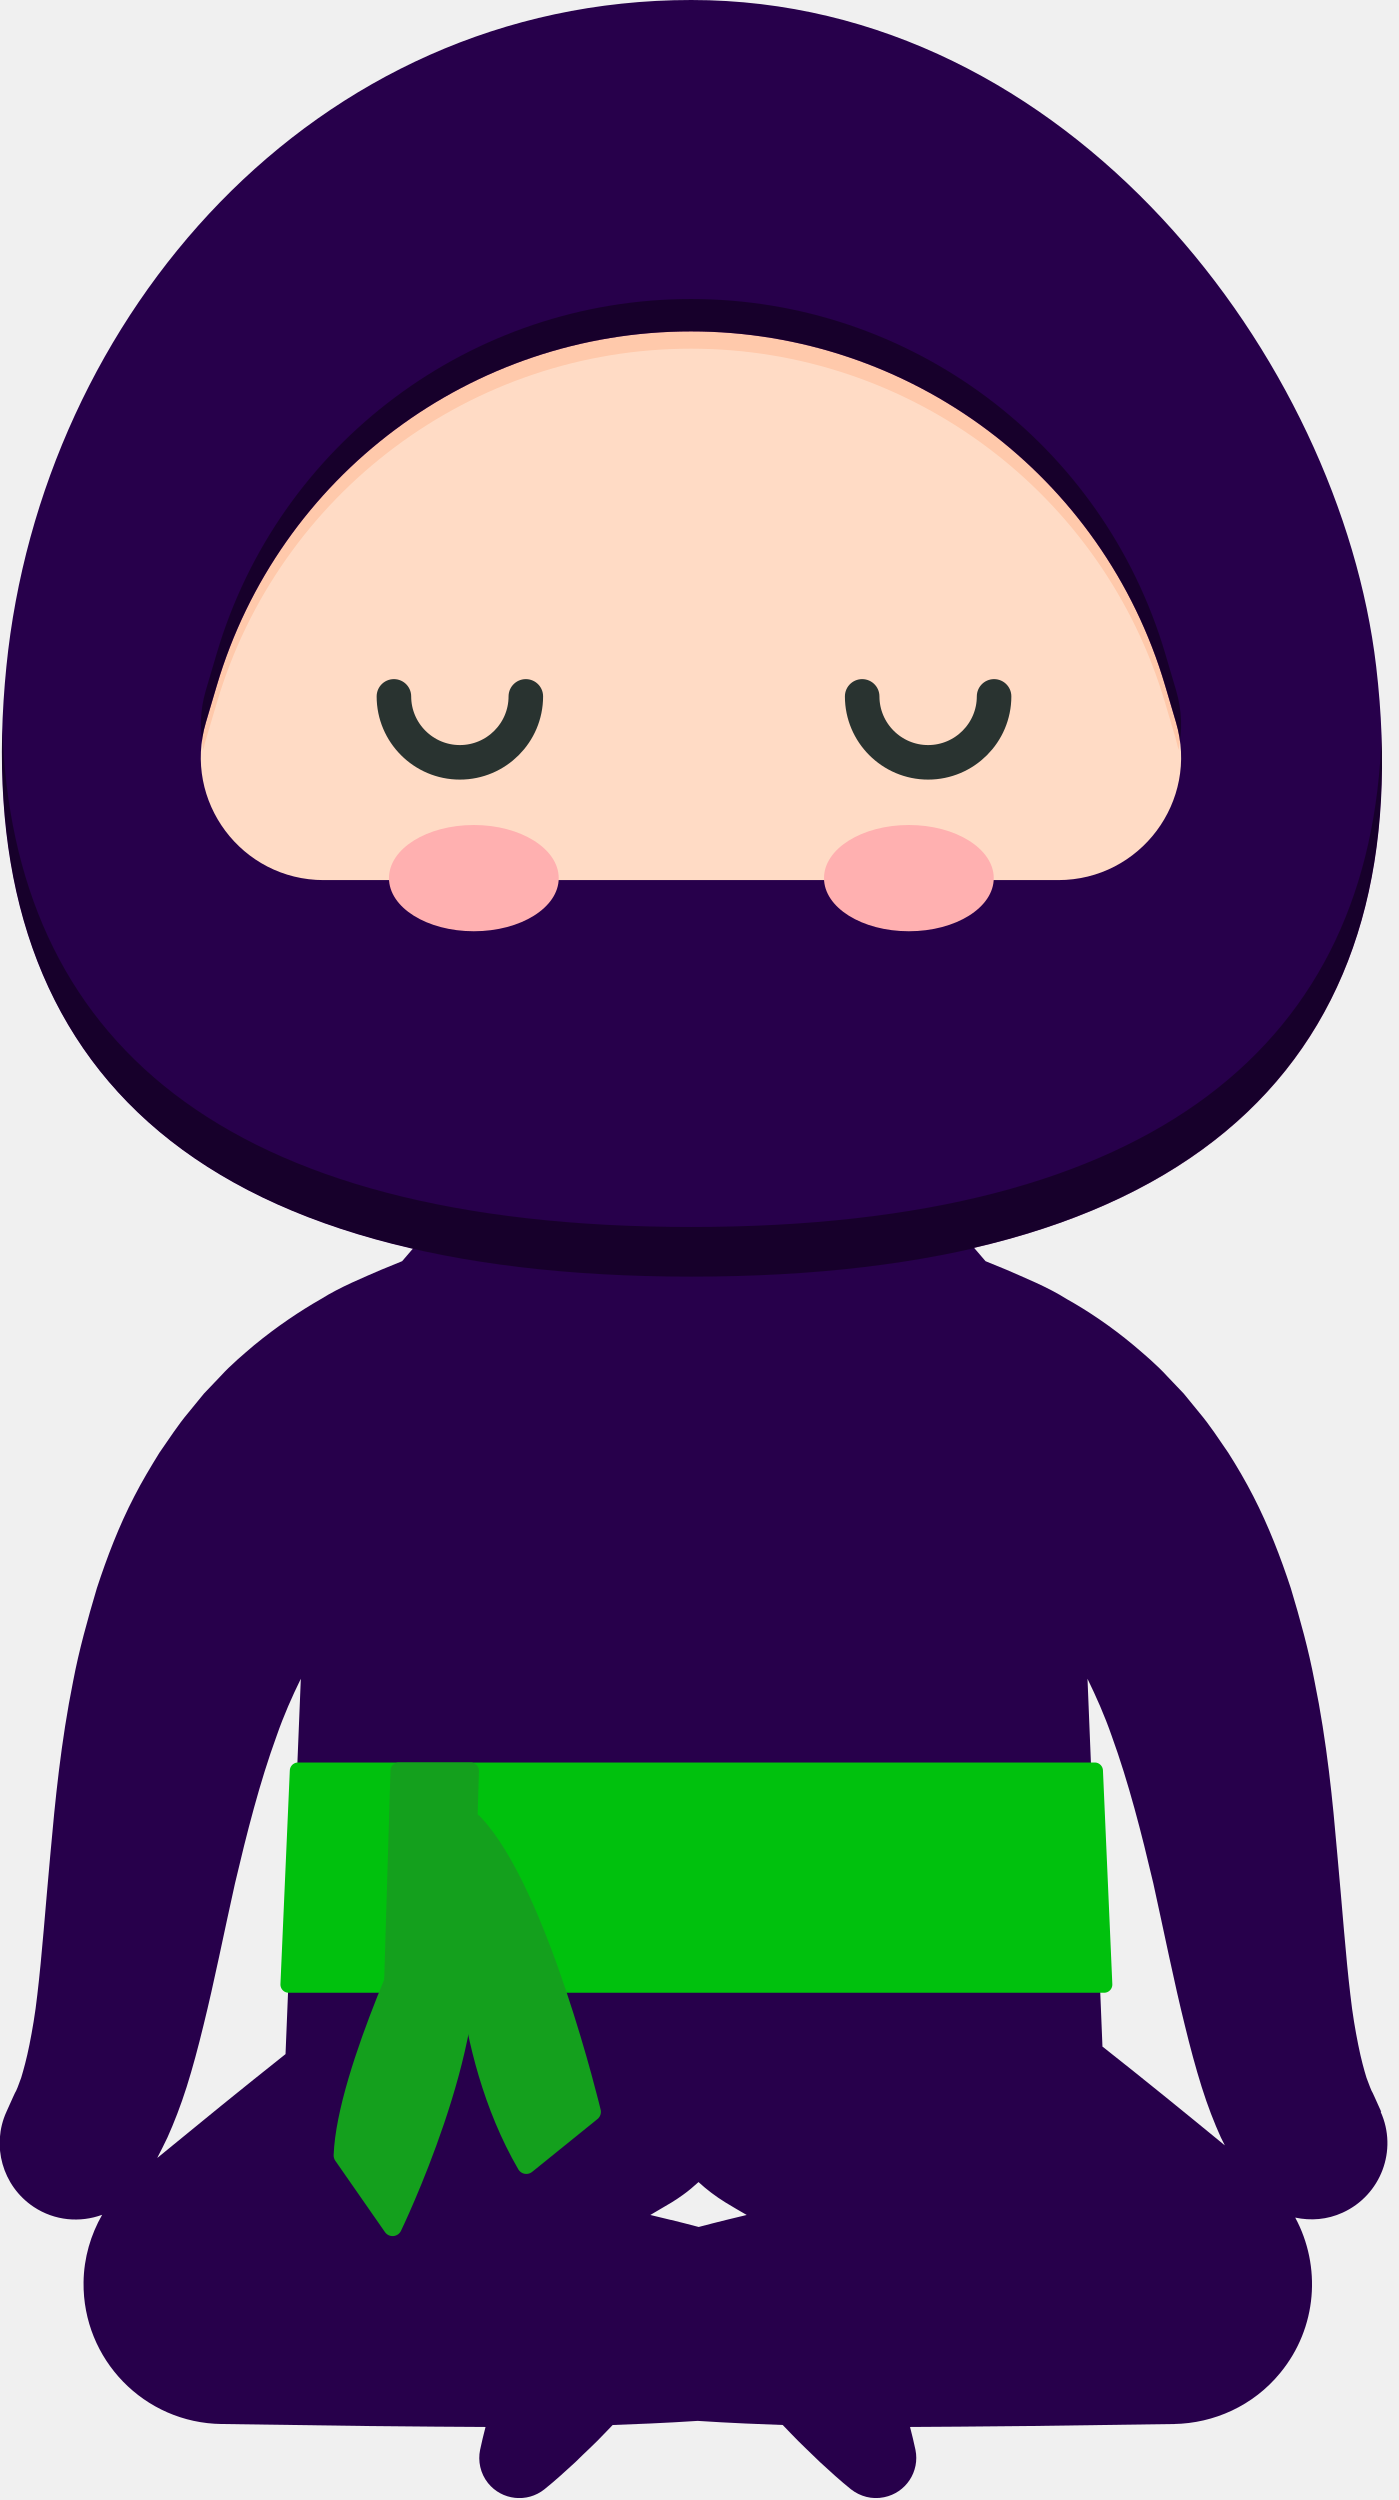
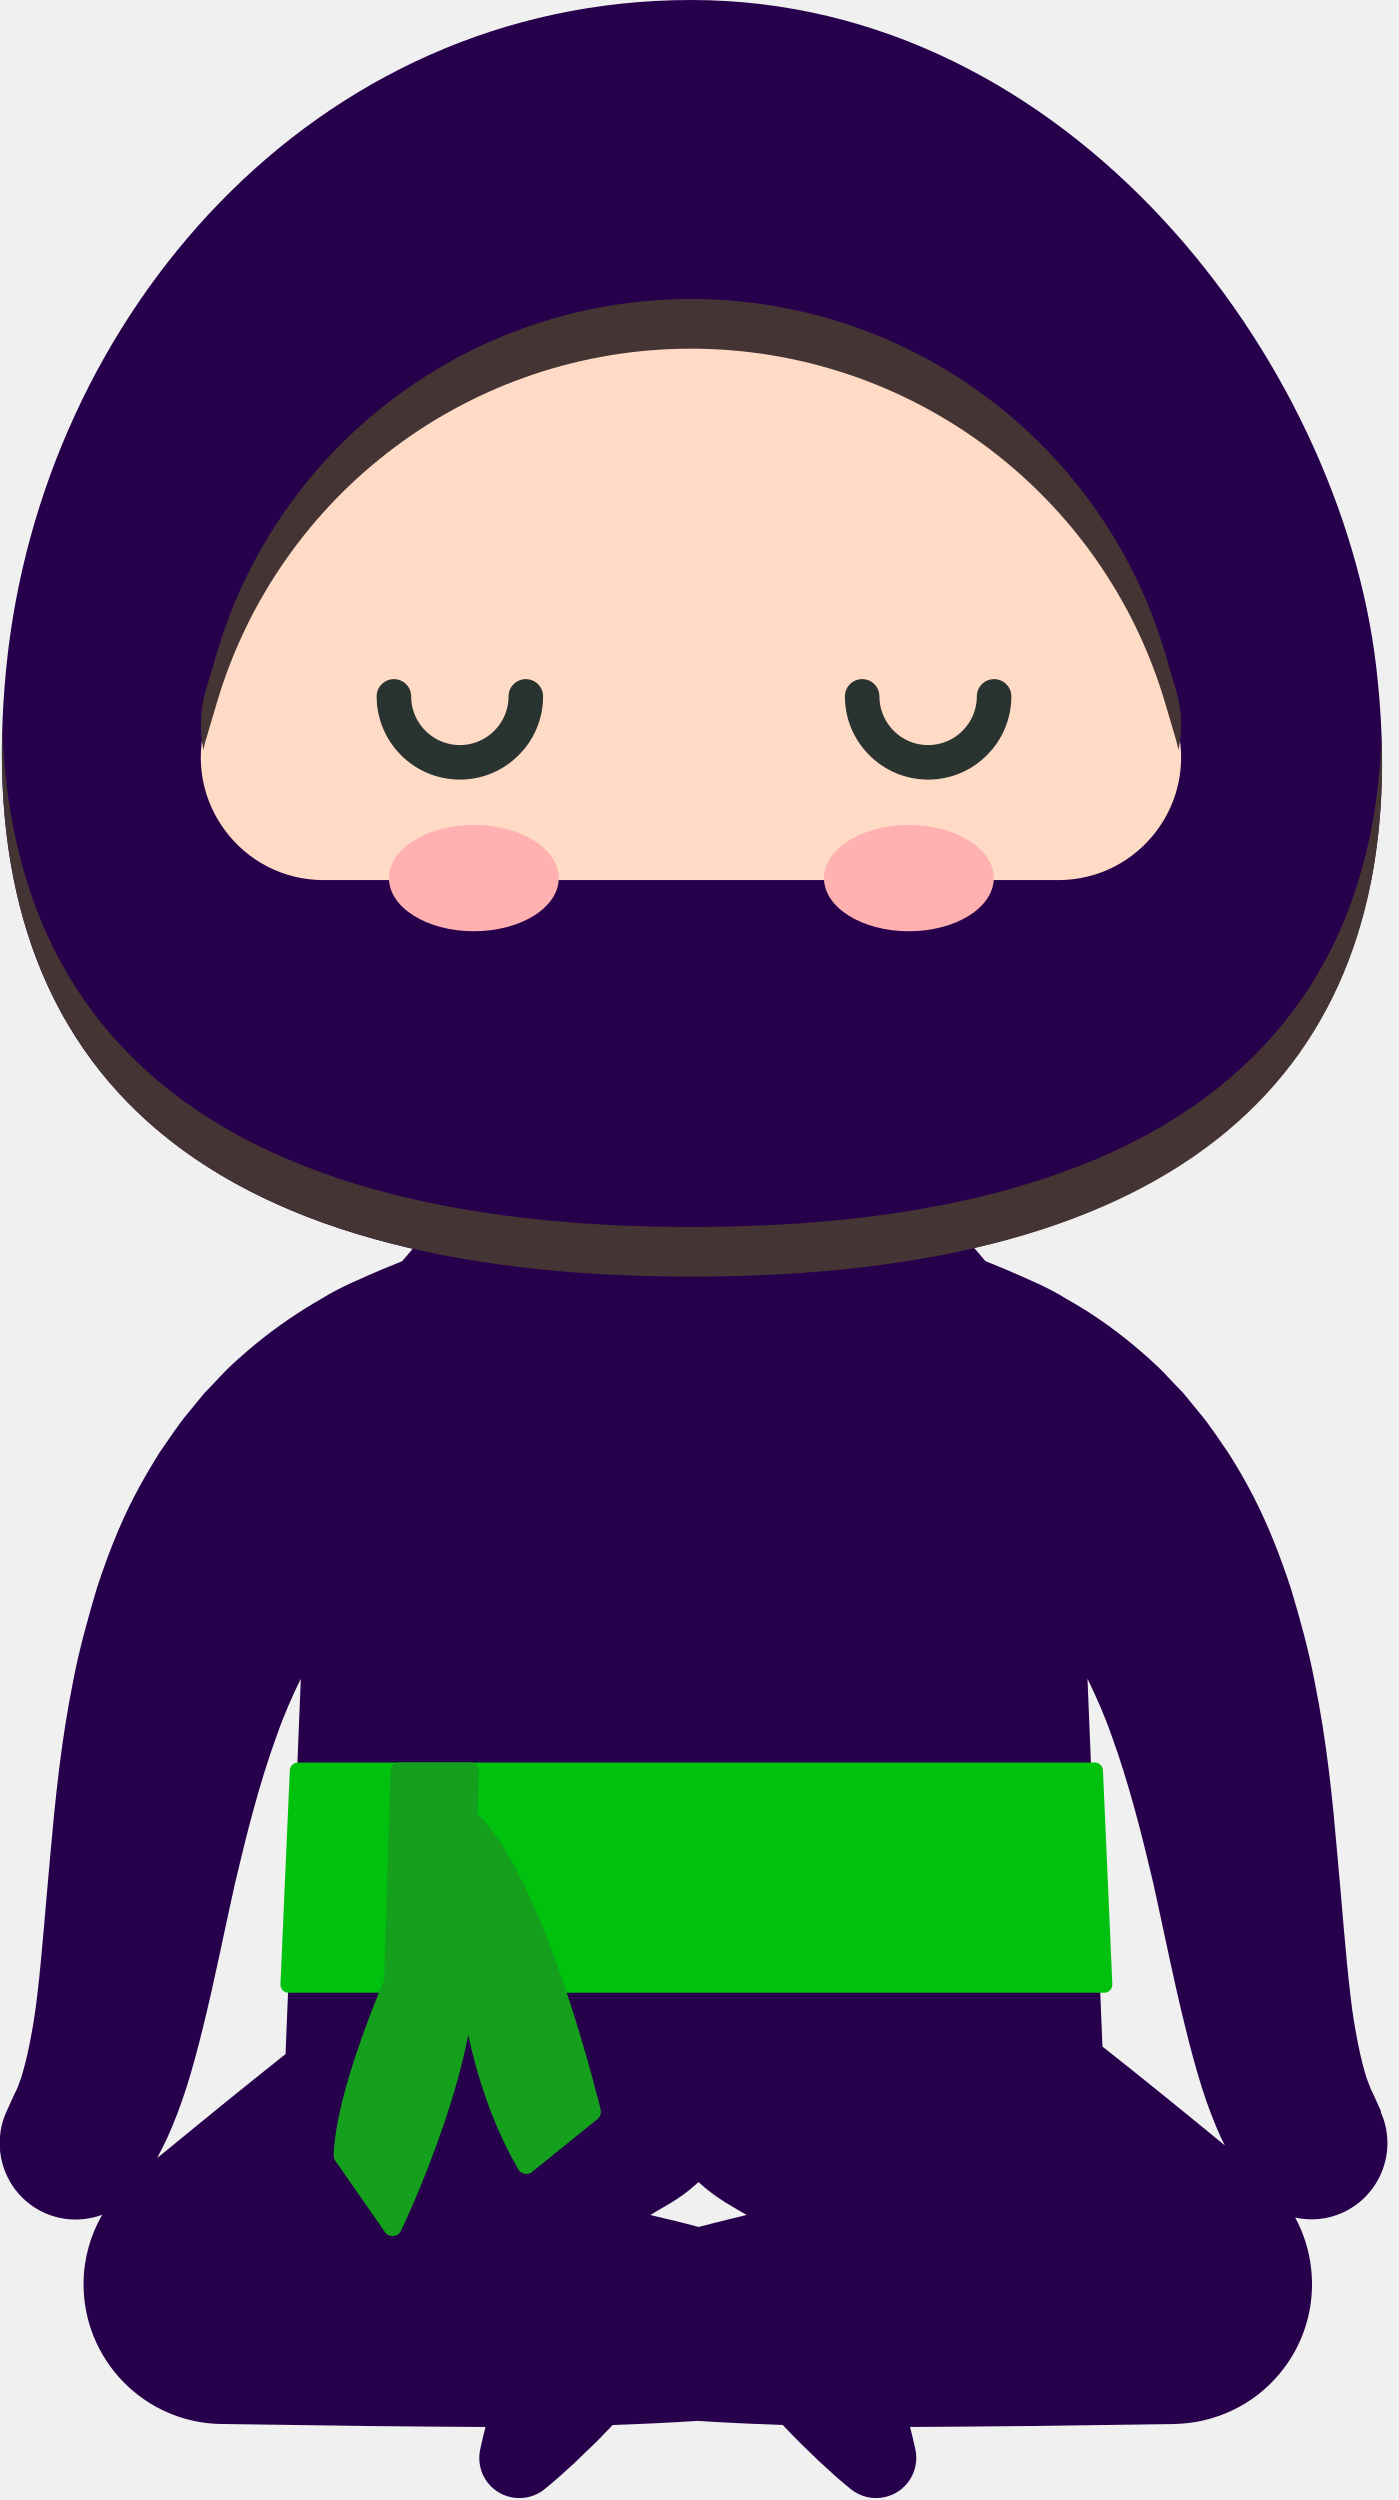
- <svg xmlns="http://www.w3.org/2000/svg" width="85" height="152" viewBox="0 0 85 152" fill="none">
-   <g clip-path="url(#clip0_256_55)">
-     <path d="M83.98 128.4L83.58 127.51C83.58 127.51 83.54 127.42 83.46 127.25C83.37 127.12 83.25 126.76 83.08 126.32C82.93 125.83 82.75 125.18 82.58 124.32C82.41 123.47 82.23 122.46 82.1 121.27C81.82 118.93 81.61 116 81.31 112.76C81.03 109.51 80.68 105.92 79.92 102.2C79.57 100.34 79.05 98.45 78.48 96.56C77.86 94.67 77.13 92.78 76.2 90.97C75.74 90.07 75.22 89.18 74.68 88.33C74.1 87.49 73.56 86.65 72.91 85.88C72.59 85.49 72.28 85.11 71.97 84.73C71.63 84.37 71.29 84.02 70.96 83.67C70.31 82.96 69.59 82.36 68.91 81.78C67.53 80.63 66.14 79.7 64.87 78.99C63.69 78.24 62.25 77.67 61.19 77.2C60.69 77 60.27 76.82 59.92 76.68L53.47 69.16H30.9L24.45 76.68C24.1 76.82 23.68 76.99 23.18 77.2C22.13 77.66 20.69 78.24 19.5 78.99C18.24 79.71 16.85 80.64 15.46 81.78C14.77 82.37 14.06 82.96 13.41 83.67C13.08 84.02 12.74 84.37 12.4 84.73C12.09 85.11 11.78 85.49 11.46 85.88C10.81 86.65 10.28 87.49 9.69 88.33C9.16 89.19 8.63 90.07 8.17 90.97C7.23 92.78 6.51 94.67 5.89 96.56C5.33 98.45 4.8 100.35 4.45 102.2C3.7 105.92 3.35 109.51 3.06 112.76C2.76 116 2.55 118.93 2.27 121.27C2.14 122.45 1.96 123.46 1.79 124.32C1.62 125.17 1.44 125.82 1.29 126.32C1.13 126.77 1 127.12 0.91 127.25C0.83 127.42 0.79 127.51 0.79 127.51L0.39 128.4C-0.53 130.43 0.13 132.9 2.05 134.18C3.33 135.03 4.87 135.15 6.21 134.66C5.52 135.87 5.1 137.26 5.08 138.76C5.02 143.46 8.77 147.32 13.47 147.38L22.14 147.5L26.48 147.54C27.49 147.54 28.51 147.56 29.52 147.56C29.4 148.02 29.29 148.48 29.19 148.95C29.05 149.63 29.2 150.38 29.67 150.97C30.51 152.02 32.05 152.19 33.1 151.35C33.76 150.82 34.37 150.26 34.98 149.7C35.56 149.12 36.18 148.57 36.73 147.98C36.91 147.8 37.07 147.62 37.25 147.44C38 147.41 38.76 147.38 39.51 147.35C40.48 147.31 41.45 147.25 42.42 147.19C43.39 147.25 44.36 147.31 45.33 147.35C46.08 147.38 46.84 147.41 47.59 147.44C47.76 147.62 47.93 147.8 48.11 147.98C48.67 148.57 49.28 149.13 49.86 149.7C50.47 150.26 51.08 150.82 51.74 151.35C52.29 151.78 53.02 151.99 53.76 151.83C55.08 151.56 55.93 150.27 55.66 148.95C55.56 148.48 55.45 148.02 55.33 147.56C56.34 147.56 57.36 147.54 58.37 147.54L62.71 147.5L71.38 147.38C73.79 147.34 76.2 146.28 77.84 144.27C80.1 141.52 80.34 137.78 78.75 134.83C79.69 135.03 80.69 134.96 81.63 134.53C83.96 133.47 85 130.72 83.94 128.39L83.98 128.4ZM40.78 134.97C40.37 134.87 39.95 134.77 39.54 134.67C39.97 134.42 40.4 134.17 40.83 133.91C41.06 133.77 41.3 133.61 41.52 133.45C41.86 133.21 42.17 132.94 42.47 132.67C42.97 133.13 43.51 133.54 44.11 133.91C44.53 134.17 44.97 134.42 45.4 134.67C44.99 134.77 44.57 134.87 44.16 134.97C43.6 135.11 43.04 135.25 42.48 135.4C41.92 135.25 41.36 135.11 40.8 134.97H40.78ZM9.57 131.18C9.76 130.82 9.96 130.42 10.18 129.96C10.58 129.07 10.99 128.02 11.35 126.88C11.71 125.74 12.05 124.47 12.37 123.15C13.03 120.49 13.61 117.54 14.29 114.5C15 111.48 15.79 108.36 16.82 105.54C17.25 104.3 17.76 103.15 18.29 102.07L17.36 124.89C14.75 126.96 12.16 129.07 9.58 131.19L9.57 131.18ZM67.03 124.45L66.12 102.07C66.65 103.16 67.16 104.3 67.59 105.54C68.62 108.37 69.41 111.48 70.12 114.5C70.79 117.54 71.38 120.49 72.04 123.15C72.36 124.47 72.7 125.73 73.06 126.88C73.42 128.03 73.83 129.08 74.23 129.96C74.31 130.13 74.39 130.29 74.47 130.44C72.01 128.42 69.54 126.41 67.04 124.44L67.03 124.45Z" fill="#27004B" />
-     <path d="M18.12 107.66L17.55 120.66H67.13L66.56 107.66H18.12Z" fill="#00C10D" stroke="#00C10D" stroke-linecap="round" stroke-linejoin="round" />
-     <path d="M28.22 115.56C28.22 115.56 27.84 124.44 32 131.61L35.97 128.4C35.97 128.4 32.76 114.99 28.79 110.84L28.22 115.56Z" fill="#14A01D" stroke="#14A01D" stroke-width="1.13" stroke-linecap="round" stroke-linejoin="round" />
-     <path d="M24.24 107.66L23.85 120.66H28.24L28.62 107.66H24.24Z" fill="#14A01D" stroke="#14A01D" stroke-linecap="round" stroke-linejoin="round" />
-     <path d="M25.95 115.94C25.95 115.94 21.04 125.95 20.85 131.05L23.87 135.39C23.87 135.39 29.35 124.06 28.21 117.64L25.94 115.94H25.95Z" fill="#14A01D" stroke="#14A01D" stroke-width="1.13" stroke-linecap="round" stroke-linejoin="round" />
-     <path d="M9.84 41.48C9.84 58.01 26.52 71.41 42.03 71.41C57.54 71.41 74.22 58.01 74.22 41.48C74.22 24.95 59.81 11.55 42.03 11.55C24.25 11.55 9.84 24.94 9.84 41.48Z" fill="#FFDBC5" />
-     <path d="M42.03 0C19.03 0 2.53 19.26 0.39 40.51C-1.92 63.39 10.14 77.62 42.03 77.62C73.92 77.62 86.37 63.35 83.67 40.51C81.48 21.91 65.03 0 42.03 0ZM64.33 53.51H19.68C14.69 53.51 11.1 48.71 12.52 43.92L13.18 41.69C16.96 28.91 28.69 20.15 42.01 20.15C55.33 20.15 67.07 28.92 70.84 41.69L71.5 43.92C72.92 48.71 69.33 53.51 64.34 53.51H64.33Z" fill="#27004B" />
-     <g style="mix-blend-mode:soft-light">
-       <path d="M71.5 41.95L70.84 39.72C67.06 26.94 55.33 18.18 42.01 18.18C28.69 18.18 16.95 26.95 13.18 39.72L12.52 41.95C12.15 43.2 12.13 44.44 12.37 45.6C12.41 45.39 12.45 45.18 12.52 44.97L13.18 42.74C16.96 29.96 28.69 21.2 42.01 21.2C55.33 21.2 67.07 29.97 70.84 42.74L71.5 44.97C71.56 45.18 71.6 45.39 71.65 45.6C71.9 44.44 71.87 43.19 71.5 41.95Z" fill="#453434" />
+ <svg xmlns="http://www.w3.org/2000/svg" fill="none" height="152" viewBox="0 0 85 152" width="85">
+   <clipPath id="a">
+     <path d="m0 0h84.39v151.88h-84.39z" />
+   </clipPath>
+   <g clip-path="url(#a)">
+     <path d="m83.98 128.4-.4-.89s-.04-.09-.12-.26c-.09-.13-.21-.49-.38-.93-.15-.49-.33-1.14-.5-2-.17-.85-.35-1.86-.48-3.05-.28-2.34-.49-5.27-.79-8.51-.28-3.25-.63-6.84-1.39-10.56-.35-1.86-.87-3.75-1.44-5.64-.62-1.89-1.35-3.78-2.28-5.59-.46-.9-.98-1.79-1.52-2.64-.58-.84-1.12-1.68-1.77-2.45-.32-.39-.63-.77-.94-1.15-.34-.36-.68-.71-1.01-1.06-.65-.71-1.37-1.31-2.05-1.89-1.38-1.15-2.77-2.08-4.04-2.79-1.18-.75-2.62-1.32-3.68-1.79-.5-.2-.92-.38-1.27-.52l-6.45-7.52h-22.57l-6.45 7.52c-.35.14-.77.31-1.27.52-1.05.46-2.49 1.04-3.68 1.79-1.26.72-2.65 1.65-4.04 2.79-.69.59-1.4 1.18-2.05 1.89-.33.35-.67.7-1.01 1.06-.31.38-.62.76-.94 1.15-.65.77-1.18 1.61-1.77 2.45-.53.86-1.06 1.74-1.52 2.64-.94 1.81-1.66 3.7-2.28 5.59-.56 1.89-1.09 3.79-1.44 5.64-.75 3.72-1.1 7.31-1.39 10.56-.3 3.24-.51 6.17-.79 8.51-.13 1.18-.31 2.19-.48 3.05-.17.85-.35 1.5-.5 2-.16.45-.29.8-.38.93-.08.17-.12.26-.12.26l-.4.89c-.92 2.03-.26 4.5 1.66 5.78 1.28.85 2.82.97 4.16.48-.69 1.21-1.11 2.6-1.13 4.1-.06 4.7 3.69 8.56 8.39 8.62l8.67.12 4.34.04c1.01 0 2.03.02 3.04.02-.12.46-.23.92-.33 1.39-.14.68.01 1.43.48 2.02.84 1.05 2.38 1.22 3.43.38.66-.53 1.27-1.09 1.88-1.65.58-.58 1.2-1.13 1.75-1.72.18-.18.34-.36.52-.54.75-.03 1.51-.06 2.26-.09.97-.04 1.94-.1 2.91-.16.97.06 1.94.12 2.91.16.75.03 1.51.06 2.26.09.17.18.34.36.52.54.56.59 1.17 1.15 1.75 1.72.61.56 1.22 1.12 1.88 1.65.55.43 1.28.64 2.02.48 1.32-.27 2.17-1.56 1.9-2.88-.1-.47-.21-.93-.33-1.39 1.01 0 2.03-.02 3.04-.02l4.34-.04 8.67-.12c2.41-.04 4.82-1.1 6.46-3.11 2.26-2.75 2.5-6.49.91-9.44.94.2 1.94.13 2.88-.3 2.33-1.06 3.37-3.81 2.31-6.14zm-43.2 6.57c-.41-.1-.83-.2-1.24-.3.43-.25.86-.5 1.29-.76.23-.14.47-.3.69-.46.34-.24.65-.51.95-.78.5.46 1.04.87 1.64 1.24.42.26.86.51 1.29.76-.41.1-.83.2-1.24.3-.56.14-1.12.28-1.68.43-.56-.15-1.12-.29-1.68-.43zm-31.21-3.79c.19-.36.39-.76.61-1.22.4-.89.81-1.94 1.17-3.08s.7-2.41 1.02-3.73c.66-2.66 1.24-5.61 1.92-8.65.71-3.02 1.5-6.14 2.53-8.96.43-1.24.94-2.39 1.47-3.47l-.93 22.82c-2.61 2.07-5.2 4.18-7.78 6.3zm57.46-6.73-.91-22.38c.53 1.09 1.04 2.23 1.47 3.47 1.03 2.83 1.82 5.94 2.53 8.96.67 3.04 1.26 5.99 1.92 8.65.32 1.32.66 2.58 1.02 3.73s.77 2.2 1.17 3.08c.08.17.16.33.24.48-2.46-2.02-4.93-4.03-7.43-6z" fill="#27004b" />
+     <g stroke-linecap="round" stroke-linejoin="round">
+       <path d="m18.12 107.66-.57 13h49.58l-.57-13z" fill="#00c10d" stroke="#00c10d" />
+       <path d="m28.22 115.56s-.38 8.88 3.78 16.05l3.97-3.21s-3.21-13.41-7.18-17.56z" fill="#14a01d" stroke="#14a01d" stroke-width="1.13" />
+       <path d="m24.24 107.66-.39 13h4.39l.38-13z" fill="#14a01d" stroke="#14a01d" />
+       <path d="m25.95 115.94s-4.91 10.01-5.1 15.11l3.02 4.34s5.48-11.33 4.34-17.75l-2.27-1.7z" fill="#14a01d" stroke="#14a01d" stroke-width="1.13" />
    </g>
-     <g style="mix-blend-mode:soft-light">
-       <path d="M42.03 74.6C13.4 74.6 0.76 63.13 0.14 44.23C-0.52 64.92 11.9 77.62 42.03 77.62C72.16 77.62 84.75 65.06 84 44.65C83.41 63.27 70.45 74.6 42.03 74.6Z" fill="#453434" />
-     </g>
-     <path d="M23.95 42.34C23.95 44.55 25.75 46.35 27.96 46.35C30.17 46.35 31.97 44.55 31.97 42.34" stroke="#293330" stroke-width="2.1" stroke-miterlimit="10" stroke-linecap="round" />
-     <path d="M60.44 42.34C60.44 44.55 58.64 46.35 56.43 46.35C54.22 46.35 52.42 44.55 52.42 42.34" stroke="#293330" stroke-width="2.1" stroke-miterlimit="10" stroke-linecap="round" />
-     <path d="M60.42 53.39C60.42 51.61 58.11 50.16 55.26 50.16C52.41 50.16 50.1 51.6 50.1 53.39C50.1 55.18 52.41 56.62 55.26 56.62C58.11 56.62 60.42 55.18 60.42 53.39Z" fill="#FFB0B0" />
-     <path d="M33.97 53.39C33.97 51.61 31.66 50.16 28.81 50.16C25.96 50.16 23.65 51.6 23.65 53.39C23.65 55.18 25.96 56.62 28.81 56.62C31.66 56.62 33.97 55.18 33.97 53.39Z" fill="#FFB0B0" />
+     <path d="m9.84 41.48c0 16.53 16.68 29.93 32.19 29.93s32.19-13.4 32.19-29.93-14.41-29.93-32.19-29.93-32.19 13.39-32.19 29.93z" fill="#ffdbc5" />
+     <path d="m42.03 0c-23 0-39.5 19.26-41.64 40.51-2.31 22.88 9.75 37.11 41.64 37.11s44.34-14.27 41.64-37.11c-2.19-18.6-18.64-40.51-41.64-40.51zm22.3 53.51h-44.65c-4.99 0-8.58-4.8-7.16-9.59l.66-2.23c3.78-12.78 15.51-21.54 28.83-21.54s25.06 8.77 28.83 21.54l.66 2.23c1.42 4.79-2.17 9.59-7.16 9.59z" fill="#27004b" />
+     <path d="m71.5 41.95-.66-2.23c-3.78-12.78-15.51-21.54-28.83-21.54s-25.06 8.77-28.83 21.54l-.66 2.23c-.37 1.25-.39 2.49-.15 3.65.04-.21.08-.42.15-.63l.66-2.23c3.78-12.78 15.51-21.54 28.83-21.54s25.06 8.77 28.83 21.54l.66 2.23c.06.21.1.42.15.63.25-1.16.22-2.41-.15-3.65z" fill="#453434" />
+     <path d="m42.03 74.6c-28.63 0-41.27-11.47-41.89-30.37-.66 20.69 11.76 33.39 41.89 33.39s42.72-12.56 41.97-32.97c-.59 18.62-13.55 29.95-41.97 29.95z" fill="#453434" />
+     <path d="m23.95 42.34c0 2.21 1.8 4.01 4.01 4.01s4.01-1.8 4.01-4.01" stroke="#293330" stroke-linecap="round" stroke-miterlimit="10" stroke-width="2.1" />
+     <path d="m60.44 42.34c0 2.21-1.8 4.01-4.01 4.01s-4.01-1.8-4.01-4.01" stroke="#293330" stroke-linecap="round" stroke-miterlimit="10" stroke-width="2.1" />
+     <path d="m60.42 53.39c0-1.78-2.31-3.23-5.16-3.23s-5.16 1.44-5.16 3.23 2.31 3.23 5.16 3.23 5.16-1.44 5.16-3.23z" fill="#ffb0b0" />
+     <path d="m33.97 53.39c0-1.78-2.31-3.23-5.16-3.23s-5.16 1.44-5.16 3.23 2.31 3.23 5.16 3.23 5.16-1.44 5.16-3.23z" fill="#ffb0b0" />
  </g>
-   <defs>
-     <clipPath id="clip0_256_55">
-       <rect width="84.39" height="151.88" fill="white" />
-     </clipPath>
-   </defs>
</svg>
